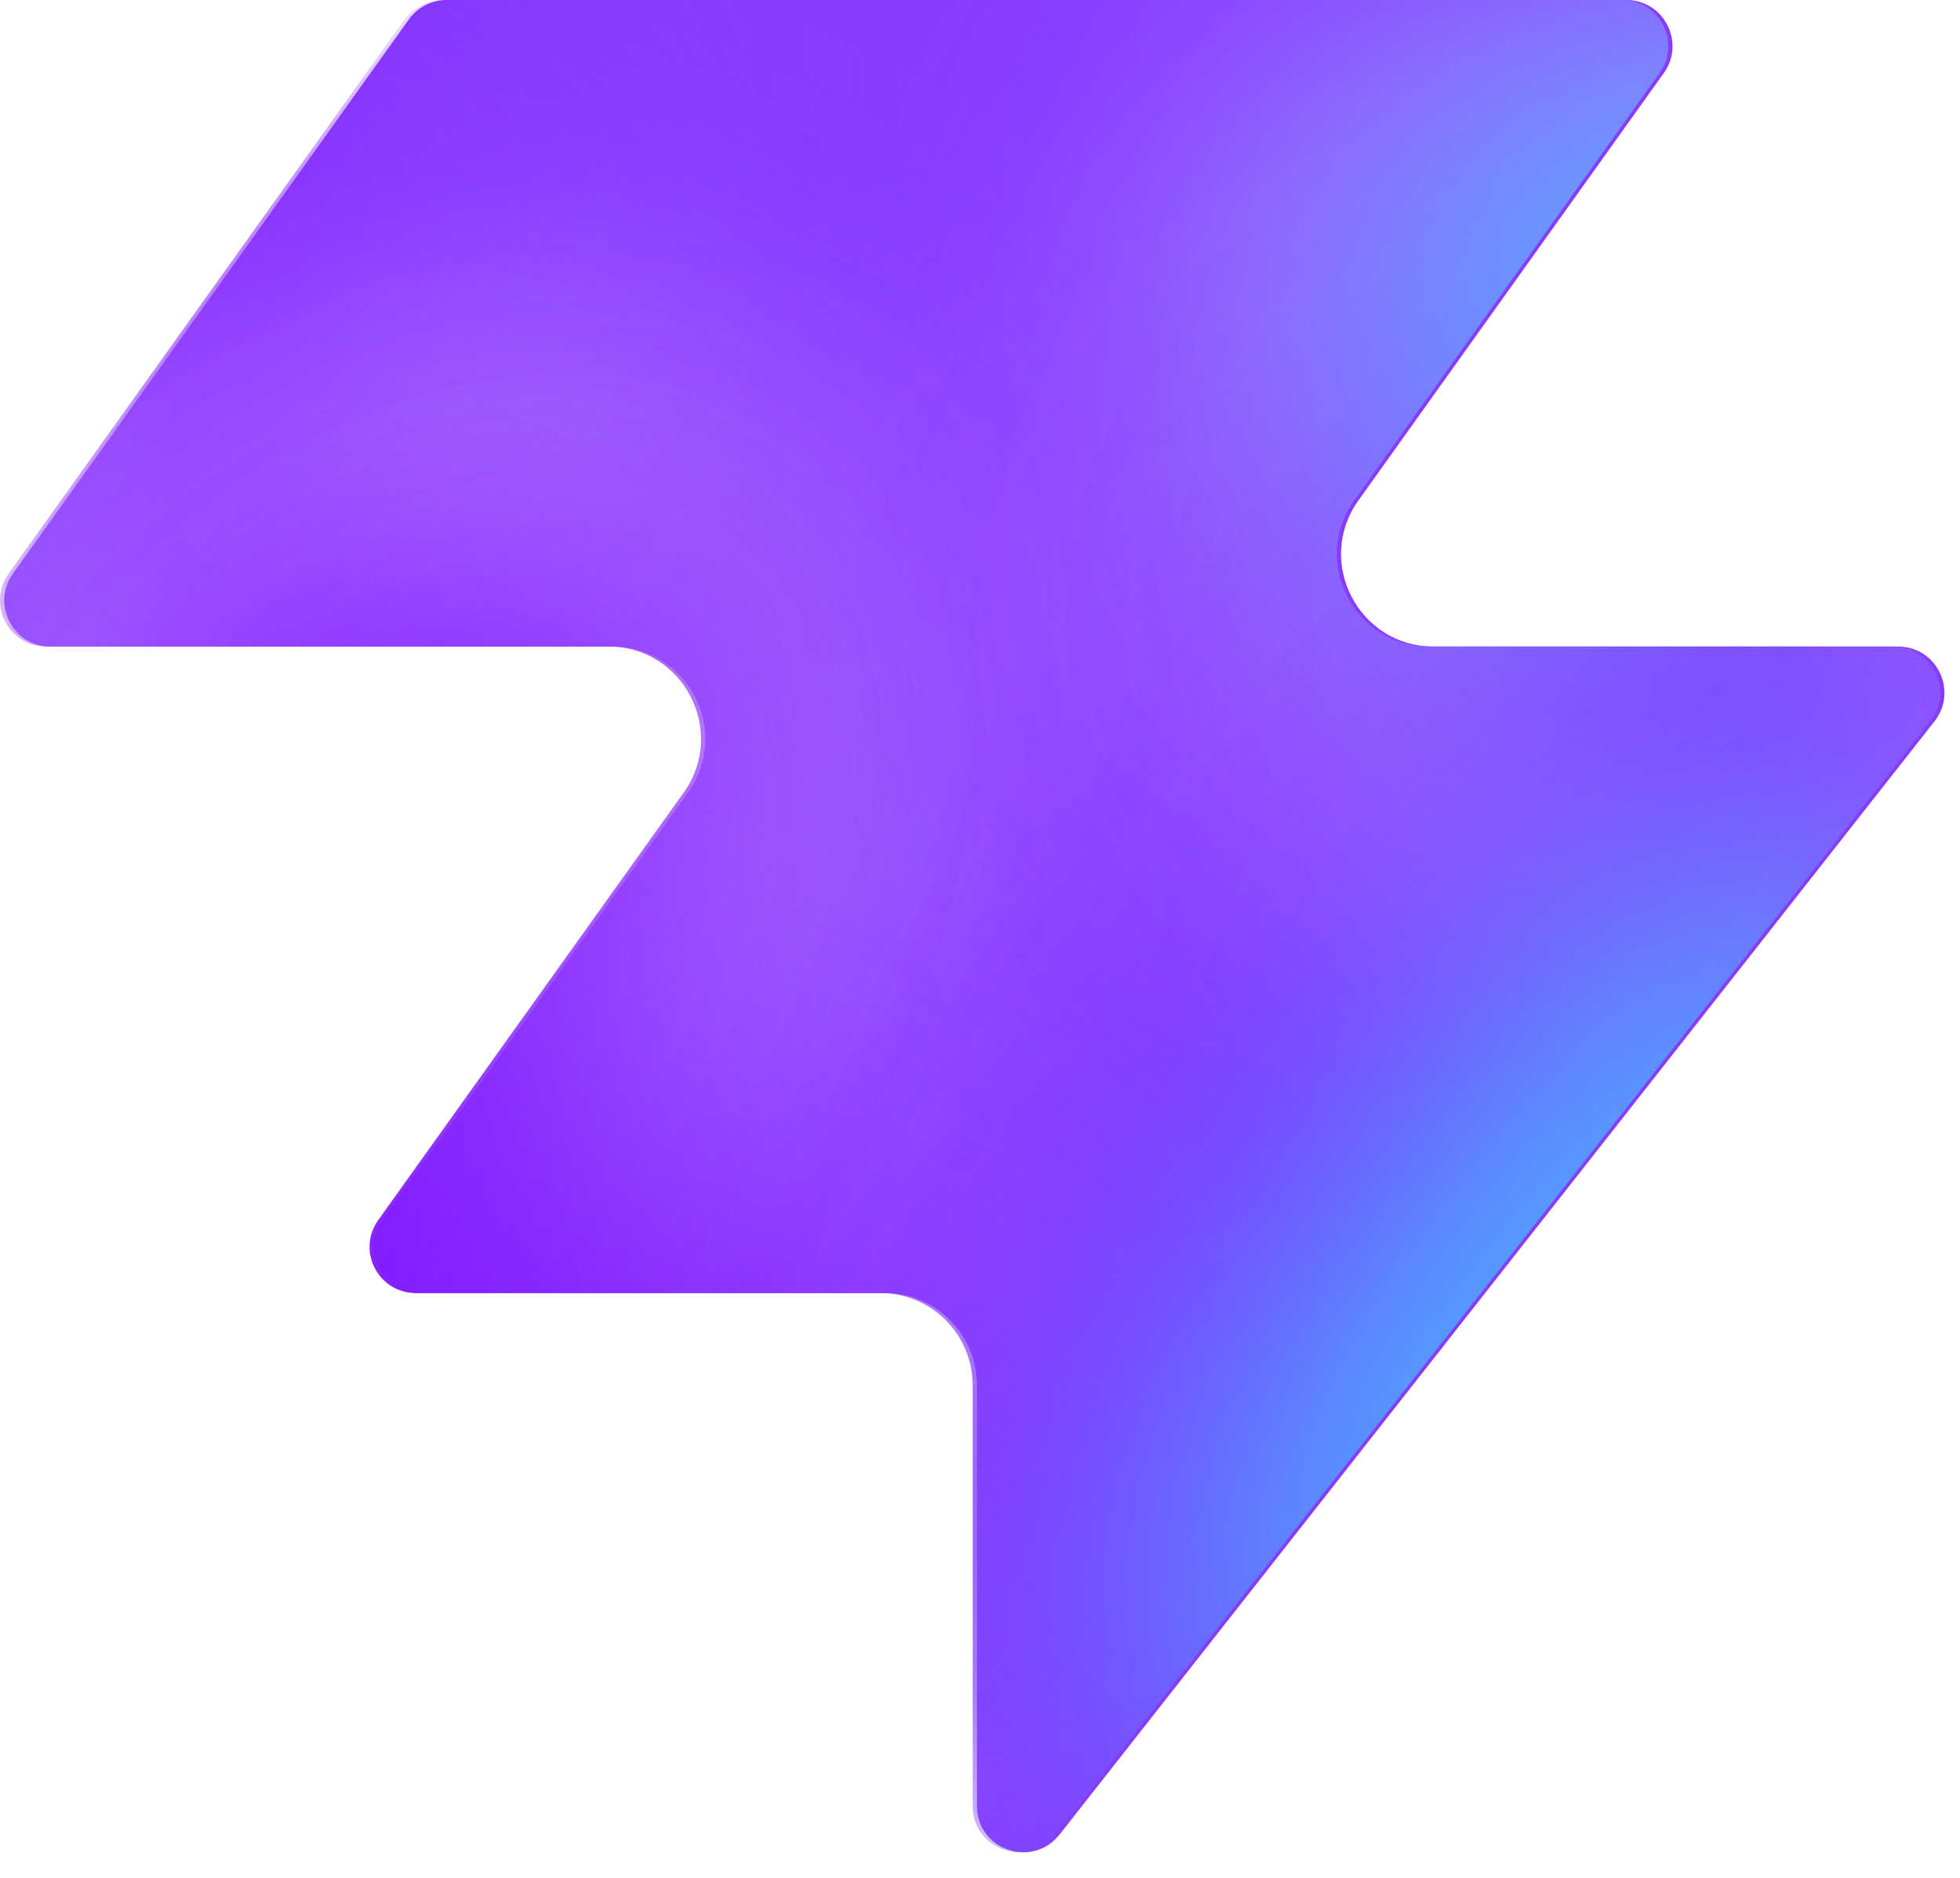
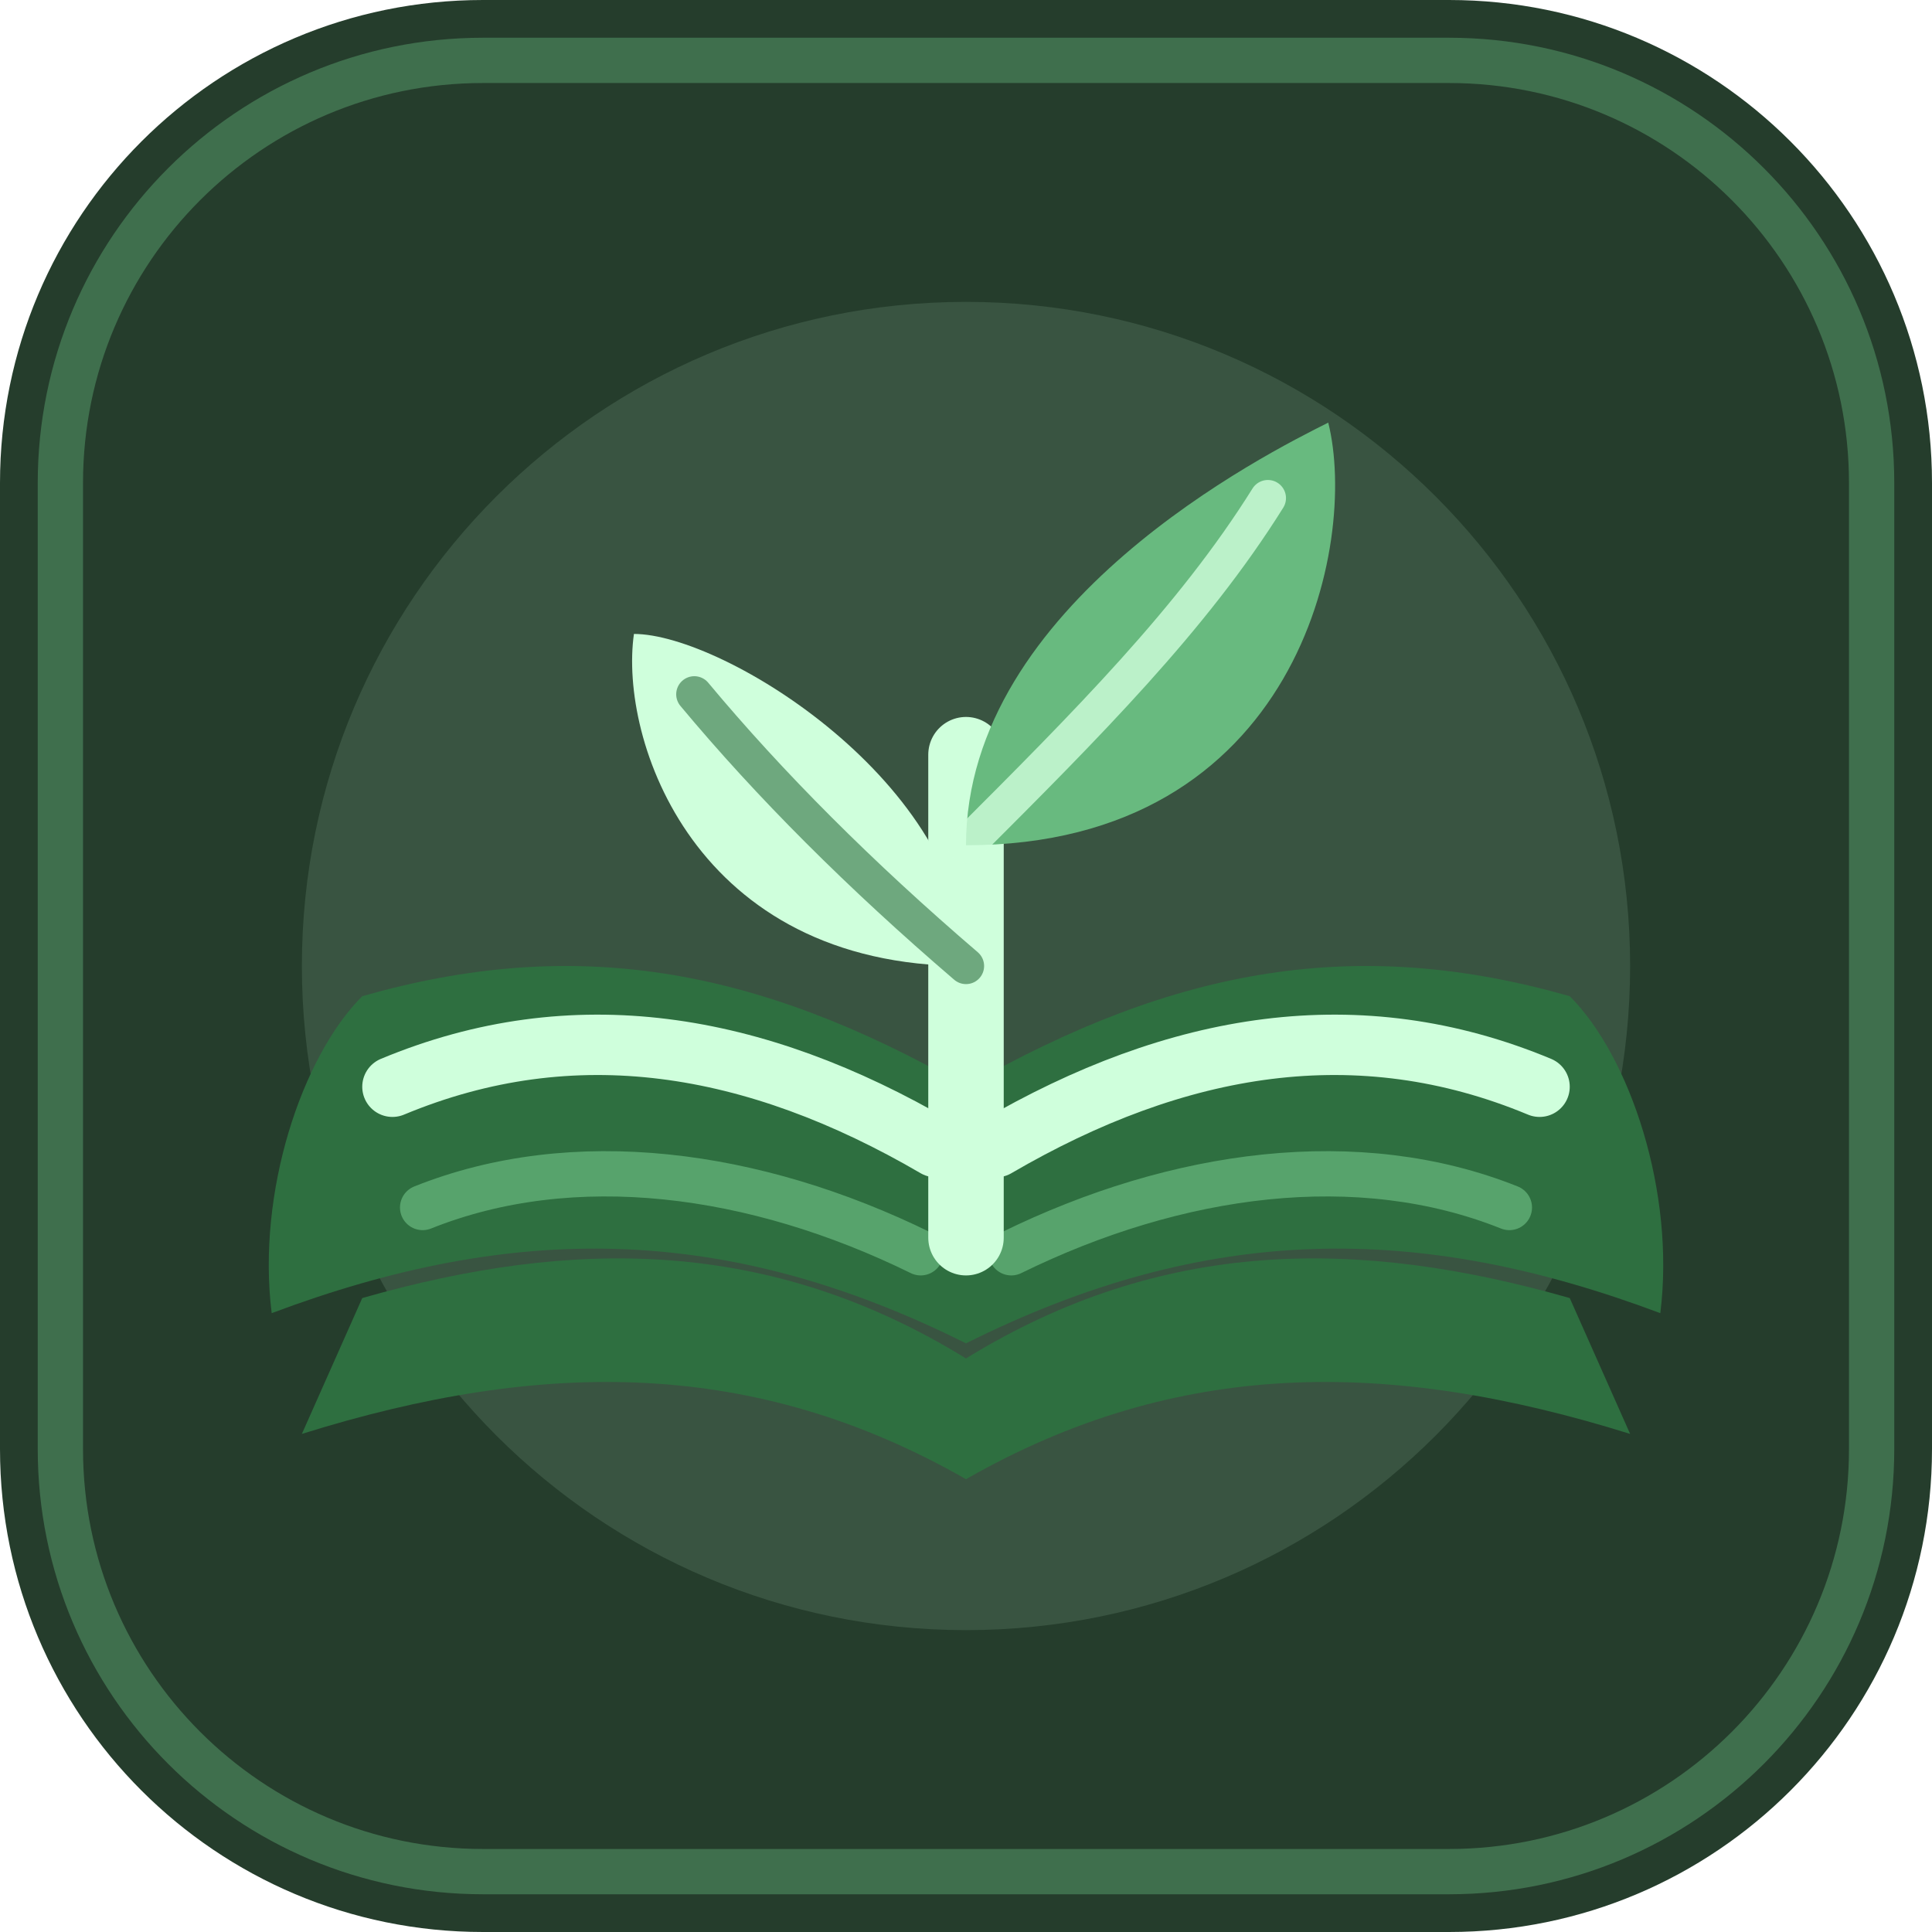
- <svg xmlns="http://www.w3.org/2000/svg" width="48" height="46" fill="none" viewBox="0 0 48 46">
-   <path fill="#863bff" d="M25.946 44.938c-.664.845-2.021.375-2.021-.698V33.937a2.26 2.26 0 0 0-2.262-2.262H10.287c-.92 0-1.456-1.04-.92-1.788l7.48-10.471c1.07-1.497 0-3.578-1.842-3.578H1.237c-.92 0-1.456-1.04-.92-1.788L10.013.474c.214-.297.556-.474.92-.474h28.894c.92 0 1.456 1.04.92 1.788l-7.48 10.471c-1.07 1.498 0 3.579 1.842 3.579h11.377c.943 0 1.473 1.088.89 1.83L25.947 44.94z" style="fill:#863bff;fill:color(display-p3 .525 .23 1);fill-opacity:1" />
-   <mask id="a" width="48" height="46" x="0" y="0" maskUnits="userSpaceOnUse" style="mask-type:alpha">
-     <path fill="#000" d="M25.842 44.938c-.664.844-2.021.375-2.021-.698V33.937a2.26 2.26 0 0 0-2.262-2.262H10.183c-.92 0-1.456-1.04-.92-1.788l7.48-10.471c1.07-1.498 0-3.579-1.842-3.579H1.133c-.92 0-1.456-1.04-.92-1.787L9.91.473c.214-.297.556-.474.92-.474h28.894c.92 0 1.456 1.04.92 1.788l-7.48 10.471c-1.07 1.498 0 3.578 1.842 3.578h11.377c.943 0 1.473 1.088.89 1.832L25.843 44.94z" style="fill:#000;fill-opacity:1" />
-   </mask>
-   <g mask="url(#a)">
-     <g filter="url(#b)">
-       <ellipse cx="5.508" cy="14.704" fill="#ede6ff" rx="5.508" ry="14.704" style="fill:#ede6ff;fill:color(display-p3 .927 .903 1);fill-opacity:1" transform="matrix(.00324 1 1 -.00324 -4.47 31.516)" />
-     </g>
-     <g filter="url(#c)">
-       <ellipse cx="10.399" cy="29.851" fill="#ede6ff" rx="10.399" ry="29.851" style="fill:#ede6ff;fill:color(display-p3 .927 .903 1);fill-opacity:1" transform="matrix(.00324 1 1 -.00324 -39.328 7.883)" />
-     </g>
-     <g filter="url(#d)">
-       <ellipse cx="5.508" cy="30.487" fill="#7e14ff" rx="5.508" ry="30.487" style="fill:#7e14ff;fill:color(display-p3 .492 .077 1);fill-opacity:1" transform="rotate(89.814 -25.913 -14.639)scale(1 -1)" />
-     </g>
-     <g filter="url(#e)">
-       <ellipse cx="5.508" cy="30.599" fill="#7e14ff" rx="5.508" ry="30.599" style="fill:#7e14ff;fill:color(display-p3 .492 .077 1);fill-opacity:1" transform="rotate(89.814 -32.644 -3.334)scale(1 -1)" />
-     </g>
-     <g filter="url(#f)">
-       <ellipse cx="5.508" cy="30.599" fill="#7e14ff" rx="5.508" ry="30.599" style="fill:#7e14ff;fill:color(display-p3 .492 .077 1);fill-opacity:1" transform="matrix(.00324 1 1 -.00324 -34.34 30.47)" />
-     </g>
-     <g filter="url(#g)">
-       <ellipse cx="14.072" cy="22.078" fill="#ede6ff" rx="14.072" ry="22.078" style="fill:#ede6ff;fill:color(display-p3 .927 .903 1);fill-opacity:1" transform="rotate(93.35 24.506 48.493)scale(-1 1)" />
-     </g>
-     <g filter="url(#h)">
-       <ellipse cx="3.47" cy="21.501" fill="#7e14ff" rx="3.47" ry="21.501" style="fill:#7e14ff;fill:color(display-p3 .492 .077 1);fill-opacity:1" transform="rotate(89.009 28.708 47.59)scale(-1 1)" />
-     </g>
-     <g filter="url(#i)">
-       <ellipse cx="3.47" cy="21.501" fill="#7e14ff" rx="3.47" ry="21.501" style="fill:#7e14ff;fill:color(display-p3 .492 .077 1);fill-opacity:1" transform="rotate(89.009 28.708 47.59)scale(-1 1)" />
-     </g>
-     <g filter="url(#j)">
-       <ellipse cx=".387" cy="8.972" fill="#7e14ff" rx="4.407" ry="29.108" style="fill:#7e14ff;fill:color(display-p3 .492 .077 1);fill-opacity:1" transform="rotate(39.51 .387 8.972)" />
-     </g>
-     <g filter="url(#k)">
-       <ellipse cx="47.523" cy="-6.092" fill="#7e14ff" rx="4.407" ry="29.108" style="fill:#7e14ff;fill:color(display-p3 .492 .077 1);fill-opacity:1" transform="rotate(37.892 47.523 -6.092)" />
-     </g>
-     <g filter="url(#l)">
-       <ellipse cx="41.412" cy="6.333" fill="#47bfff" rx="5.971" ry="9.665" style="fill:#47bfff;fill:color(display-p3 .28 .748 1);fill-opacity:1" transform="rotate(37.892 41.412 6.333)" />
-     </g>
-     <g filter="url(#m)">
-       <ellipse cx="-1.879" cy="38.332" fill="#7e14ff" rx="4.407" ry="29.108" style="fill:#7e14ff;fill:color(display-p3 .492 .077 1);fill-opacity:1" transform="rotate(37.892 -1.88 38.332)" />
-     </g>
-     <g filter="url(#n)">
-       <ellipse cx="-1.879" cy="38.332" fill="#7e14ff" rx="4.407" ry="29.108" style="fill:#7e14ff;fill:color(display-p3 .492 .077 1);fill-opacity:1" transform="rotate(37.892 -1.88 38.332)" />
-     </g>
-     <g filter="url(#o)">
-       <ellipse cx="35.651" cy="29.907" fill="#7e14ff" rx="4.407" ry="29.108" style="fill:#7e14ff;fill:color(display-p3 .492 .077 1);fill-opacity:1" transform="rotate(37.892 35.651 29.907)" />
-     </g>
-     <g filter="url(#p)">
-       <ellipse cx="38.418" cy="32.4" fill="#47bfff" rx="5.971" ry="15.297" style="fill:#47bfff;fill:color(display-p3 .28 .748 1);fill-opacity:1" transform="rotate(37.892 38.418 32.4)" />
-     </g>
-   </g>
-   <defs>
-     <filter id="b" width="60.045" height="41.654" x="-19.77" y="16.149" color-interpolation-filters="sRGB" filterUnits="userSpaceOnUse">
-       <feFlood flood-opacity="0" result="BackgroundImageFix" />
-       <feBlend in="SourceGraphic" in2="BackgroundImageFix" result="shape" />
-       <feGaussianBlur result="effect1_foregroundBlur_2002_17158" stdDeviation="7.659" />
-     </filter>
-     <filter id="c" width="90.34" height="51.437" x="-54.613" y="-7.533" color-interpolation-filters="sRGB" filterUnits="userSpaceOnUse">
-       <feFlood flood-opacity="0" result="BackgroundImageFix" />
-       <feBlend in="SourceGraphic" in2="BackgroundImageFix" result="shape" />
-       <feGaussianBlur result="effect1_foregroundBlur_2002_17158" stdDeviation="7.659" />
-     </filter>
-     <filter id="d" width="79.355" height="29.4" x="-49.64" y="2.03" color-interpolation-filters="sRGB" filterUnits="userSpaceOnUse">
-       <feFlood flood-opacity="0" result="BackgroundImageFix" />
-       <feBlend in="SourceGraphic" in2="BackgroundImageFix" result="shape" />
-       <feGaussianBlur result="effect1_foregroundBlur_2002_17158" stdDeviation="4.596" />
-     </filter>
-     <filter id="e" width="79.579" height="29.4" x="-45.045" y="20.029" color-interpolation-filters="sRGB" filterUnits="userSpaceOnUse">
-       <feFlood flood-opacity="0" result="BackgroundImageFix" />
-       <feBlend in="SourceGraphic" in2="BackgroundImageFix" result="shape" />
-       <feGaussianBlur result="effect1_foregroundBlur_2002_17158" stdDeviation="4.596" />
-     </filter>
-     <filter id="f" width="79.579" height="29.4" x="-43.513" y="21.178" color-interpolation-filters="sRGB" filterUnits="userSpaceOnUse">
-       <feFlood flood-opacity="0" result="BackgroundImageFix" />
-       <feBlend in="SourceGraphic" in2="BackgroundImageFix" result="shape" />
-       <feGaussianBlur result="effect1_foregroundBlur_2002_17158" stdDeviation="4.596" />
-     </filter>
-     <filter id="g" width="74.749" height="58.852" x="15.756" y="-17.901" color-interpolation-filters="sRGB" filterUnits="userSpaceOnUse">
-       <feFlood flood-opacity="0" result="BackgroundImageFix" />
-       <feBlend in="SourceGraphic" in2="BackgroundImageFix" result="shape" />
-       <feGaussianBlur result="effect1_foregroundBlur_2002_17158" stdDeviation="7.659" />
-     </filter>
-     <filter id="h" width="61.377" height="25.362" x="23.548" y="2.284" color-interpolation-filters="sRGB" filterUnits="userSpaceOnUse">
-       <feFlood flood-opacity="0" result="BackgroundImageFix" />
-       <feBlend in="SourceGraphic" in2="BackgroundImageFix" result="shape" />
-       <feGaussianBlur result="effect1_foregroundBlur_2002_17158" stdDeviation="4.596" />
-     </filter>
-     <filter id="i" width="61.377" height="25.362" x="23.548" y="2.284" color-interpolation-filters="sRGB" filterUnits="userSpaceOnUse">
-       <feFlood flood-opacity="0" result="BackgroundImageFix" />
-       <feBlend in="SourceGraphic" in2="BackgroundImageFix" result="shape" />
-       <feGaussianBlur result="effect1_foregroundBlur_2002_17158" stdDeviation="4.596" />
-     </filter>
-     <filter id="j" width="56.045" height="63.649" x="-27.636" y="-22.853" color-interpolation-filters="sRGB" filterUnits="userSpaceOnUse">
-       <feFlood flood-opacity="0" result="BackgroundImageFix" />
-       <feBlend in="SourceGraphic" in2="BackgroundImageFix" result="shape" />
-       <feGaussianBlur result="effect1_foregroundBlur_2002_17158" stdDeviation="4.596" />
-     </filter>
-     <filter id="k" width="54.814" height="64.646" x="20.116" y="-38.415" color-interpolation-filters="sRGB" filterUnits="userSpaceOnUse">
-       <feFlood flood-opacity="0" result="BackgroundImageFix" />
-       <feBlend in="SourceGraphic" in2="BackgroundImageFix" result="shape" />
-       <feGaussianBlur result="effect1_foregroundBlur_2002_17158" stdDeviation="4.596" />
-     </filter>
-     <filter id="l" width="33.541" height="35.313" x="24.641" y="-11.323" color-interpolation-filters="sRGB" filterUnits="userSpaceOnUse">
-       <feFlood flood-opacity="0" result="BackgroundImageFix" />
-       <feBlend in="SourceGraphic" in2="BackgroundImageFix" result="shape" />
-       <feGaussianBlur result="effect1_foregroundBlur_2002_17158" stdDeviation="4.596" />
-     </filter>
-     <filter id="m" width="54.814" height="64.646" x="-29.286" y="6.009" color-interpolation-filters="sRGB" filterUnits="userSpaceOnUse">
-       <feFlood flood-opacity="0" result="BackgroundImageFix" />
-       <feBlend in="SourceGraphic" in2="BackgroundImageFix" result="shape" />
-       <feGaussianBlur result="effect1_foregroundBlur_2002_17158" stdDeviation="4.596" />
-     </filter>
-     <filter id="n" width="54.814" height="64.646" x="-29.286" y="6.009" color-interpolation-filters="sRGB" filterUnits="userSpaceOnUse">
-       <feFlood flood-opacity="0" result="BackgroundImageFix" />
-       <feBlend in="SourceGraphic" in2="BackgroundImageFix" result="shape" />
-       <feGaussianBlur result="effect1_foregroundBlur_2002_17158" stdDeviation="4.596" />
-     </filter>
-     <filter id="o" width="54.814" height="64.646" x="8.244" y="-2.416" color-interpolation-filters="sRGB" filterUnits="userSpaceOnUse">
-       <feFlood flood-opacity="0" result="BackgroundImageFix" />
-       <feBlend in="SourceGraphic" in2="BackgroundImageFix" result="shape" />
-       <feGaussianBlur result="effect1_foregroundBlur_2002_17158" stdDeviation="4.596" />
-     </filter>
-     <filter id="p" width="39.409" height="43.623" x="18.713" y="10.588" color-interpolation-filters="sRGB" filterUnits="userSpaceOnUse">
-       <feFlood flood-opacity="0" result="BackgroundImageFix" />
-       <feBlend in="SourceGraphic" in2="BackgroundImageFix" result="shape" />
-       <feGaussianBlur result="effect1_foregroundBlur_2002_17158" stdDeviation="4.596" />
-     </filter>
-   </defs>
+ <svg xmlns="http://www.w3.org/2000/svg" width="64" height="64" viewBox="0 0 64 64" fill="none">
+   <rect width="64" height="64" rx="16" fill="#253D2C" />
+   <rect x="2" y="2" width="60" height="60" rx="14" stroke="#68BA7F" stroke-width="1.5" stroke-opacity="0.4" />
+   <circle cx="32" cy="32" r="22" fill="#CFFFDC" fill-opacity="0.12" />
+   <path d="M32 49C25 45 18 45 10 47.5L12 43C19 41 25.5 41 32 45C38.5 41 45 41 52 43L54 47.5C46 45 39 45 32 49Z" fill="#2E6F40" />
+   <path d="M32 44.5C24 40.5 17 40.5 9 43.5C8.5 39.5 10 35 12 33C19 31 25 32 32 36C39 32 45 31 52 33C54 35 55.5 39.5 55 43.5C47 40.5 40 40.5 32 44.5Z" fill="#2E6F40" />
+   <path d="M13 36C19 33.5 25 34.5 31 38" stroke="#CFFFDC" stroke-width="2" stroke-linecap="round" />
+   <path d="M51 36C45 33.5 39 34.5 33 38" stroke="#CFFFDC" stroke-width="2" stroke-linecap="round" />
+   <path d="M14 40C19 38 25 38.8 30.5 41.5" stroke="#68BA7F" stroke-width="1.5" stroke-linecap="round" stroke-opacity="0.7" />
+   <path d="M50 40C45 38 39 38.8 33.5 41.5" stroke="#68BA7F" stroke-width="1.5" stroke-linecap="round" stroke-opacity="0.7" />
+   <path d="M32 41V25" stroke="#CFFFDC" stroke-width="2.5" stroke-linecap="round" />
+   <path d="M32 28C32 20 42 15 44 14C45 18 43 28 32 28Z" fill="#68BA7F" />
+   <path d="M32 28C36 24 39.5 20.5 42 16.5" stroke="#CFFFDC" stroke-width="1.2" stroke-linecap="round" stroke-opacity="0.8" />
+   <path d="M32 32C32 26 24 21 21 21C20.5 24.5 23 32 32 32Z" fill="#CFFFDC" />
+   <path d="M32 32C28.5 29 25.5 26 23 23" stroke="#2E6F40" stroke-width="1.2" stroke-linecap="round" stroke-opacity="0.6" />
</svg>
